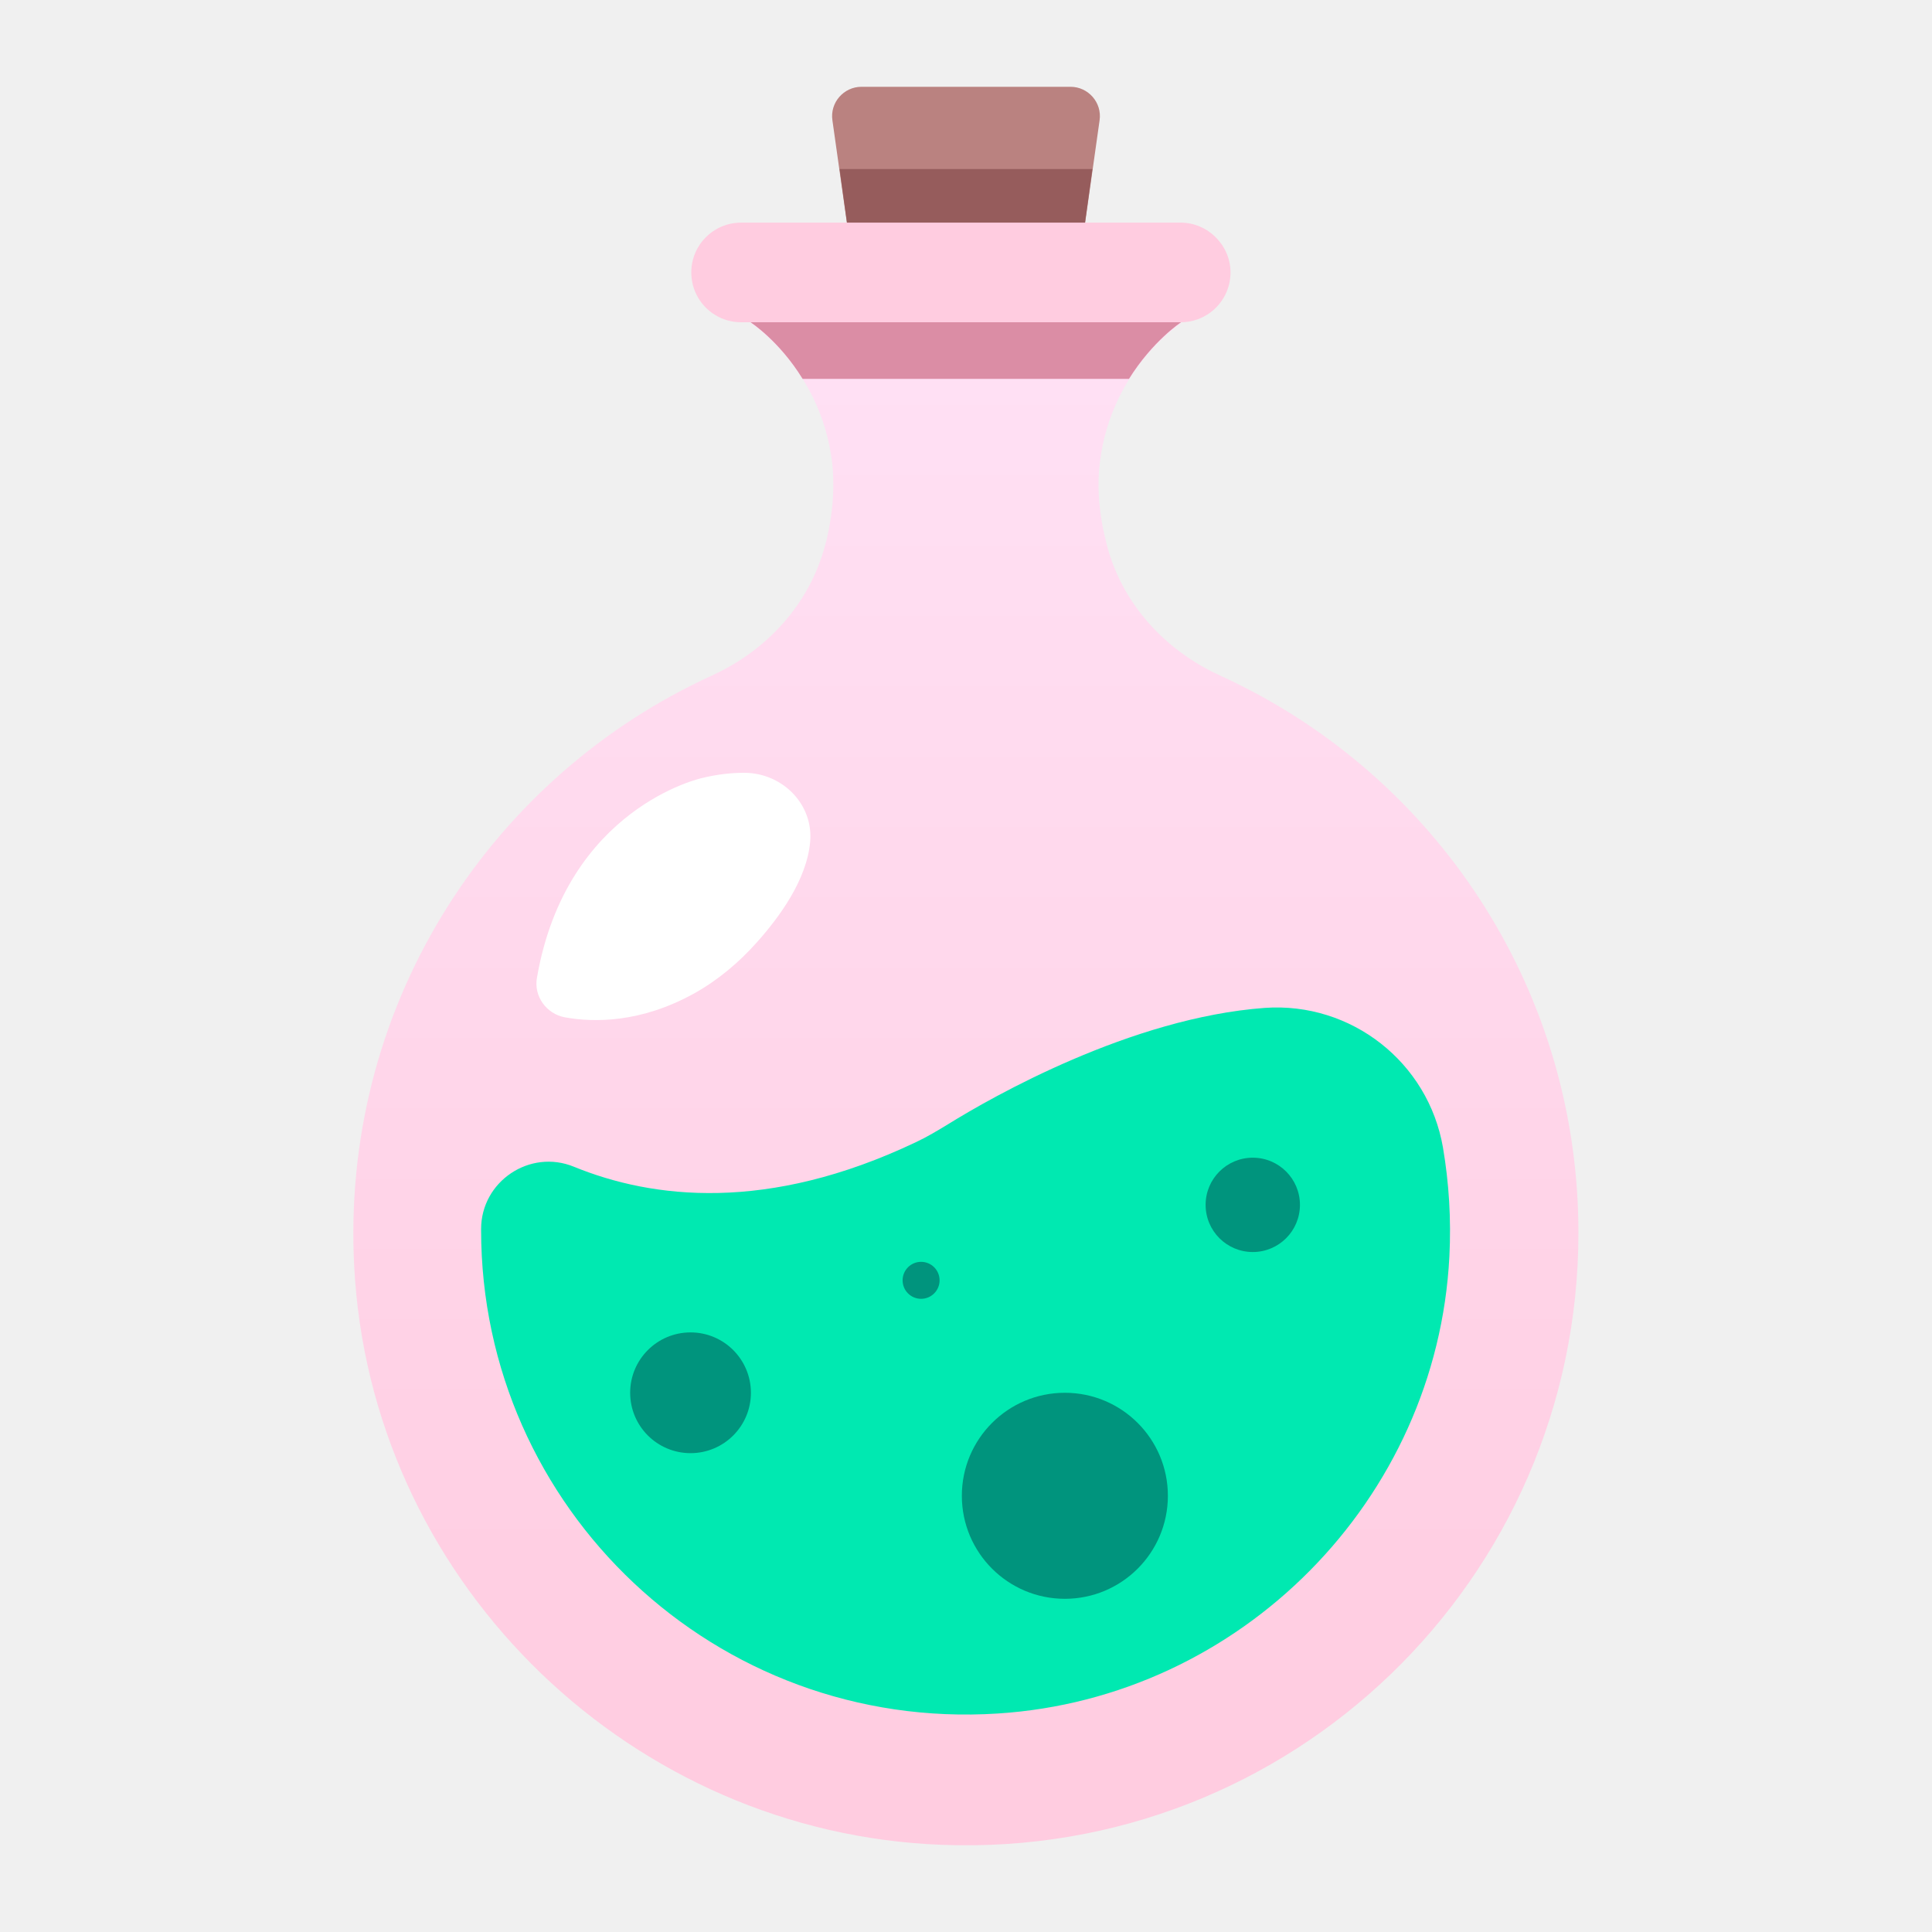
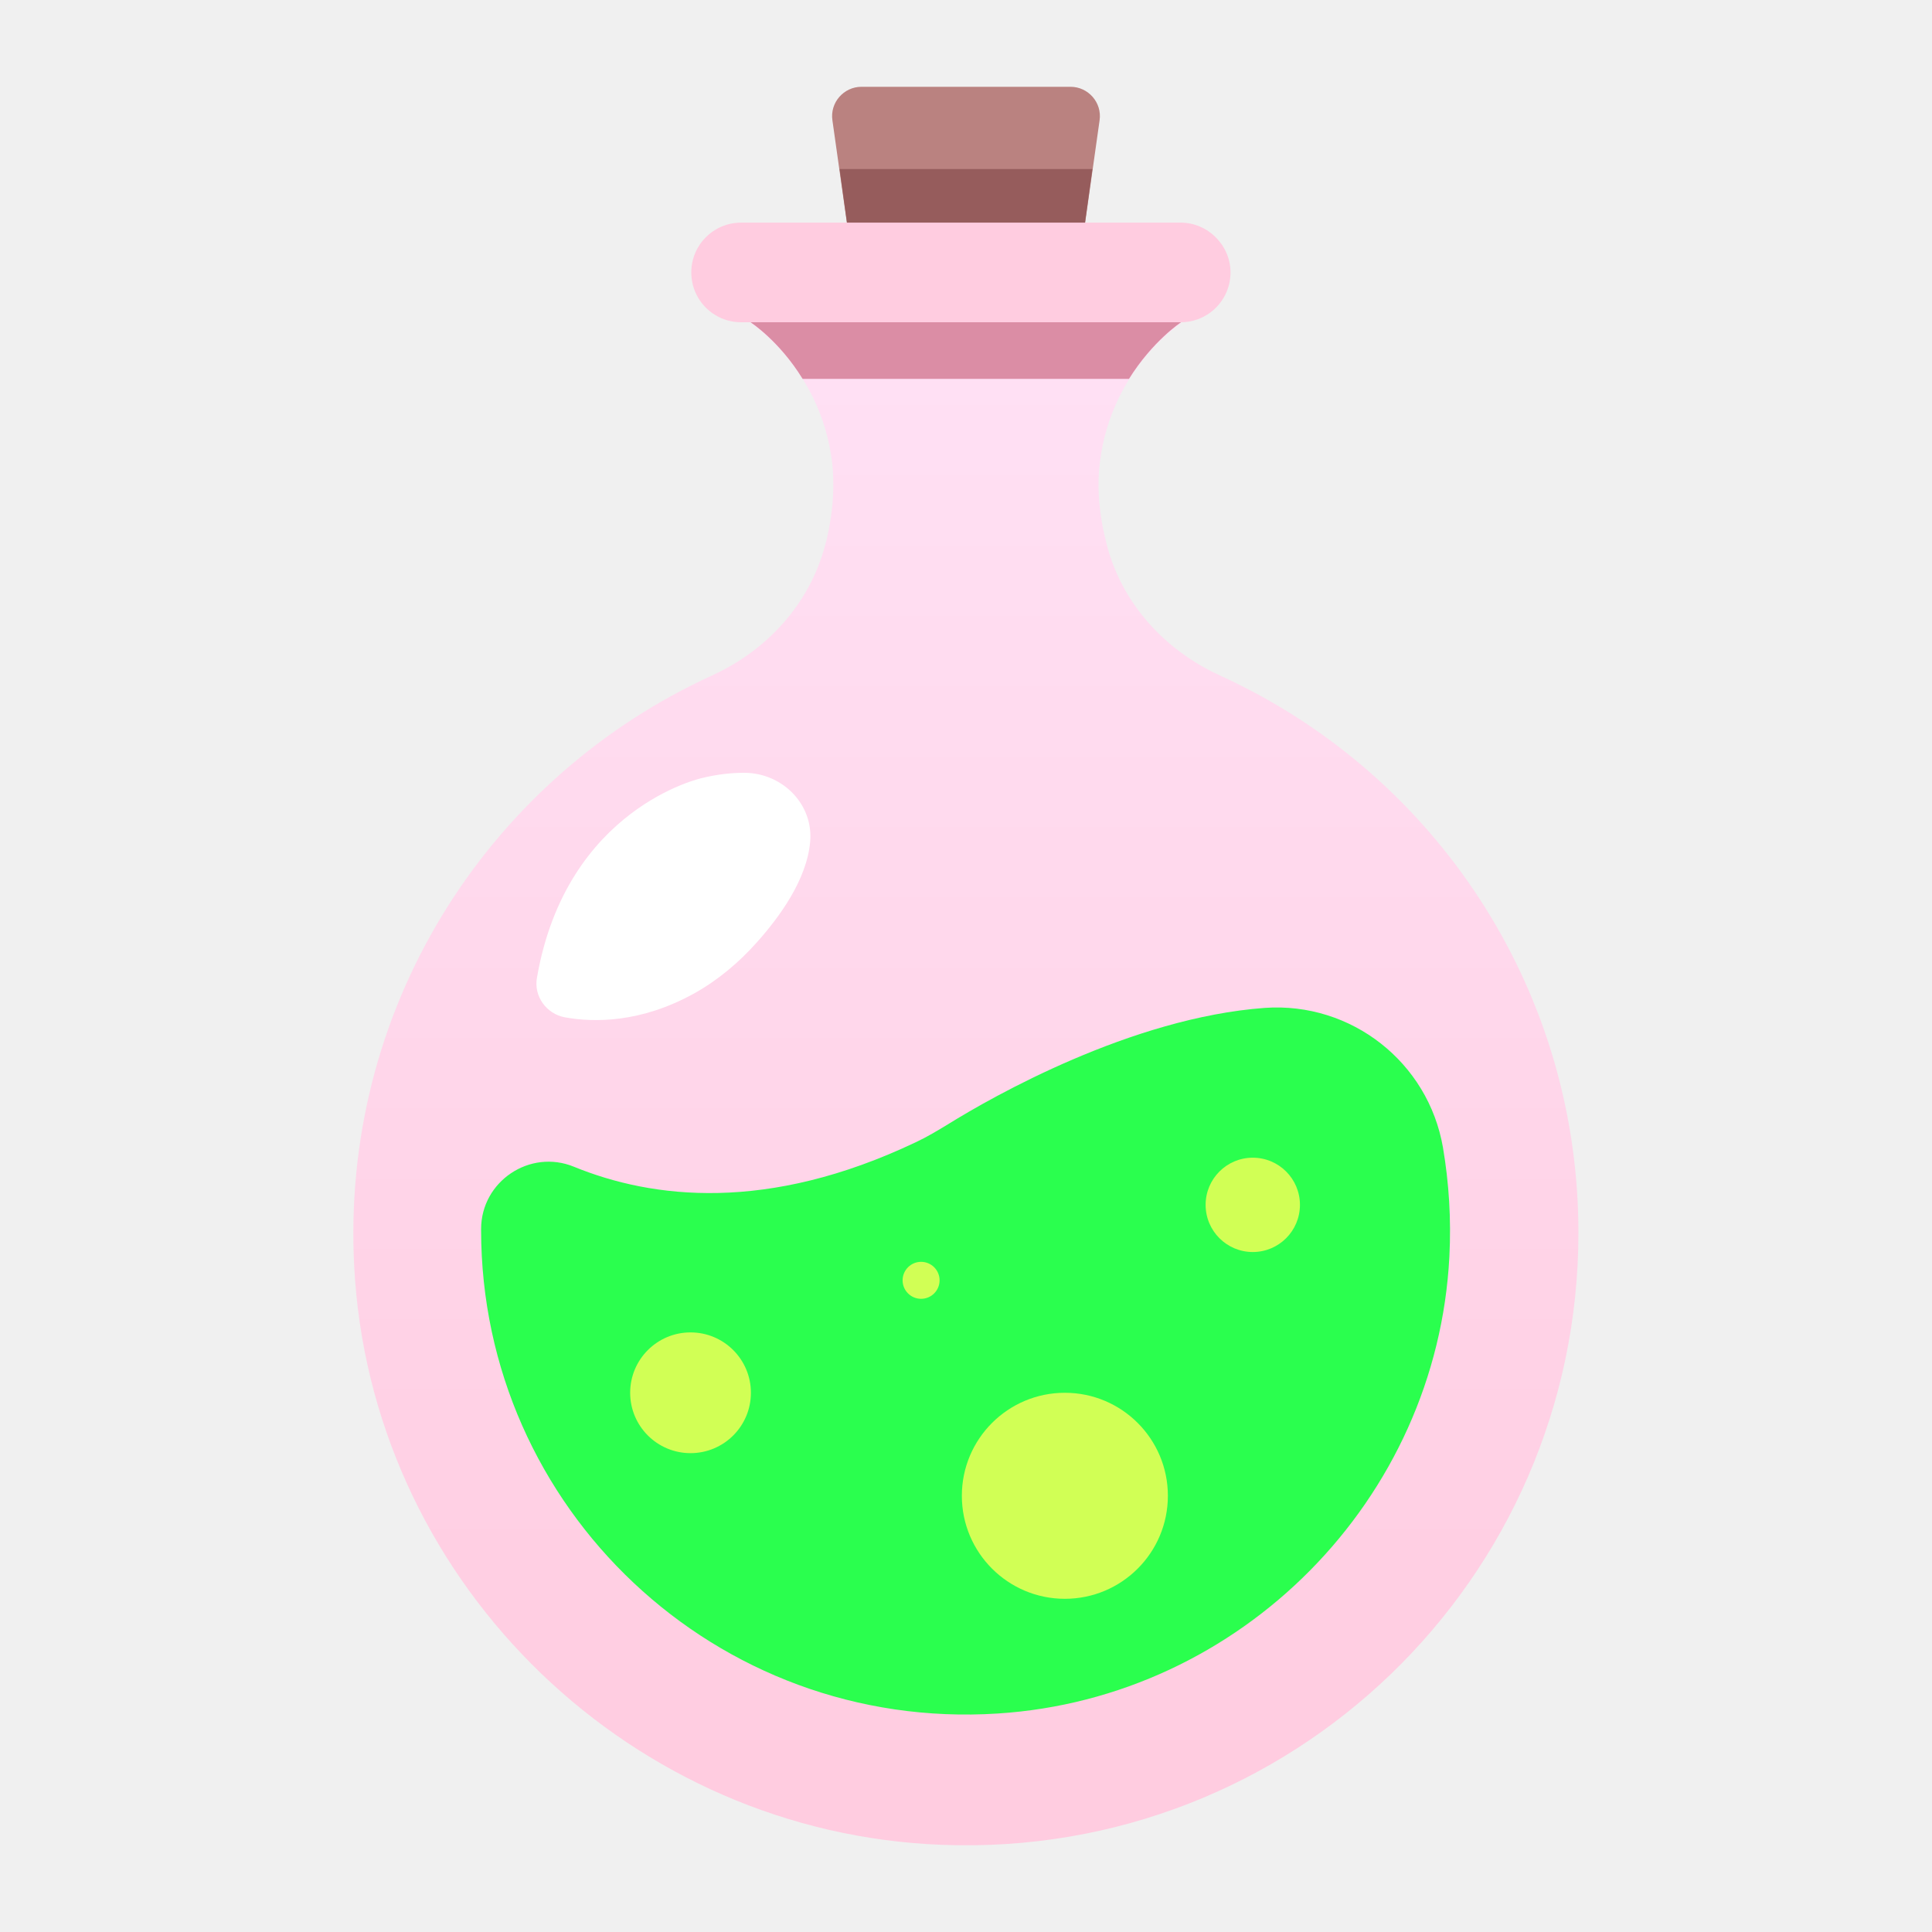
<svg xmlns="http://www.w3.org/2000/svg" version="1.1" id="Potion" x="0px" y="0px" viewBox="0 0 512 512" style="enable-background:new 0 0 512 512;" xml:space="preserve">
  <style type="text/css">
	.st0{fill:#BA8280;}
	.st1{fill:#965C5C;}
	.st2{fill:url(#SVGID_1_);}
	.st3{fill:#FFCCE0;}
	.st4{fill:#DB8DA5;}
- 	.st5{fill:#00E9B1;}
+ 	.st5{fill:#2AFF4E;}
	.st6{fill:#FFFFFF;}
- 	.st7{fill:#00947D;}
+ 	.st7{fill:#D1FF55;}
</style>
  <path class="st0" d="M256,23h-27.7c-4.7,0-8.4,4.2-7.7,8.9l4.9,34.7H256h30.5l4.9-34.7c0.7-4.7-3-8.9-7.7-8.9H256z" />
  <polygon class="st1" points="222.5,44.8 225.5,66.5 256,66.5 286.5,66.5 289.5,44.8 " />
  <linearGradient id="SVGID_1_" gradientUnits="userSpaceOnUse" x1="255.999" y1="36.339" x2="255.999" y2="525.83" gradientTransform="matrix(1 0 0 -1 0 512)">
    <stop offset="1.030000e-02" style="stop-color:#FFCCE0" />
    <stop offset="1" style="stop-color:#FFE6FA" />
  </linearGradient>
  <path class="st2" d="M328.7,181.6L328.7,181.6C328.8,181.6,328.7,181.5,328.7,181.6c-1.8-0.9-3.6-1.8-5.4-2.6  c-14.5-6.6-25.8-18.9-29.9-34.3c-0.4-1.7-0.8-3.2-1.1-4.7c-1.1-5.8-1.6-11.7-0.8-17.6c3.1-25,21.6-36.8,21.6-36.8H256h-57.1  c0,0,18.5,11.8,21.6,36.8c0.7,5.9,0.3,11.8-0.8,17.6c-0.3,1.5-0.6,3.1-1.1,4.7c-4.1,15.4-15.4,27.7-29.9,34.3  c-1.8,0.8-3.6,1.7-5.4,2.6c0,0-0.1,0-0.1,0l0.1,0C126.7,210,89,270.5,94.1,339.3c6.1,81.6,73.7,146.5,155.5,149.6  c92.6,3.6,168.7-70.4,168.7-162.2C418.3,263.2,381.9,208.2,328.7,181.6z" />
  <path class="st3" d="M312.9,59H196.4c-7.3,0-13.2,5.9-13.2,13.2l0,0c0,7.3,5.9,13.2,13.2,13.2h116.5c7.3,0,13.2-5.9,13.2-13.2l0,0  C326.1,65,320.1,59,312.9,59z" />
  <path class="st4" d="M198.9,85.4c0,0,7.6,4.9,13.8,15h86.5c6.3-10.1,13.8-15,13.8-15H256H198.9z" />
  <path class="st5" d="M384.1,333c0.5-9.9-0.1-19.5-1.7-28.9c-3.9-22.6-24.3-38.6-47.2-37c-35.5,2.6-72.3,23.6-83.9,30.8  c-2.8,1.7-5.6,3.4-8.6,4.8c-39.3,18.7-69.8,15-90.6,6.5c-11.7-4.8-24.6,3.9-24.6,16.5v0.3c0,73.7,62.2,132.9,136.9,128.1  C328.9,450,380.8,397.4,384.1,333z" />
  <path class="st6" d="M186,206.2c0,0-35.9,7.8-43.7,52.9c-0.9,4.9,2.5,9.6,7.4,10.5c7.7,1.4,20.1,1.5,34.2-6.3  c6.3-3.5,11.9-8.2,16.7-13.6c5.9-6.6,13.2-16.5,14.1-26.6c0.9-10-7.4-18.3-17.5-18.3C193.9,204.8,190,205.2,186,206.2z" />
  <circle class="st7" cx="183" cy="369.1" r="16" />
  <circle class="st7" cx="244.1" cy="339.3" r="4.9" />
  <circle class="st7" cx="282.2" cy="396.4" r="27.3" />
  <circle class="st7" cx="332" cy="319.3" r="12.5" />
</svg>
